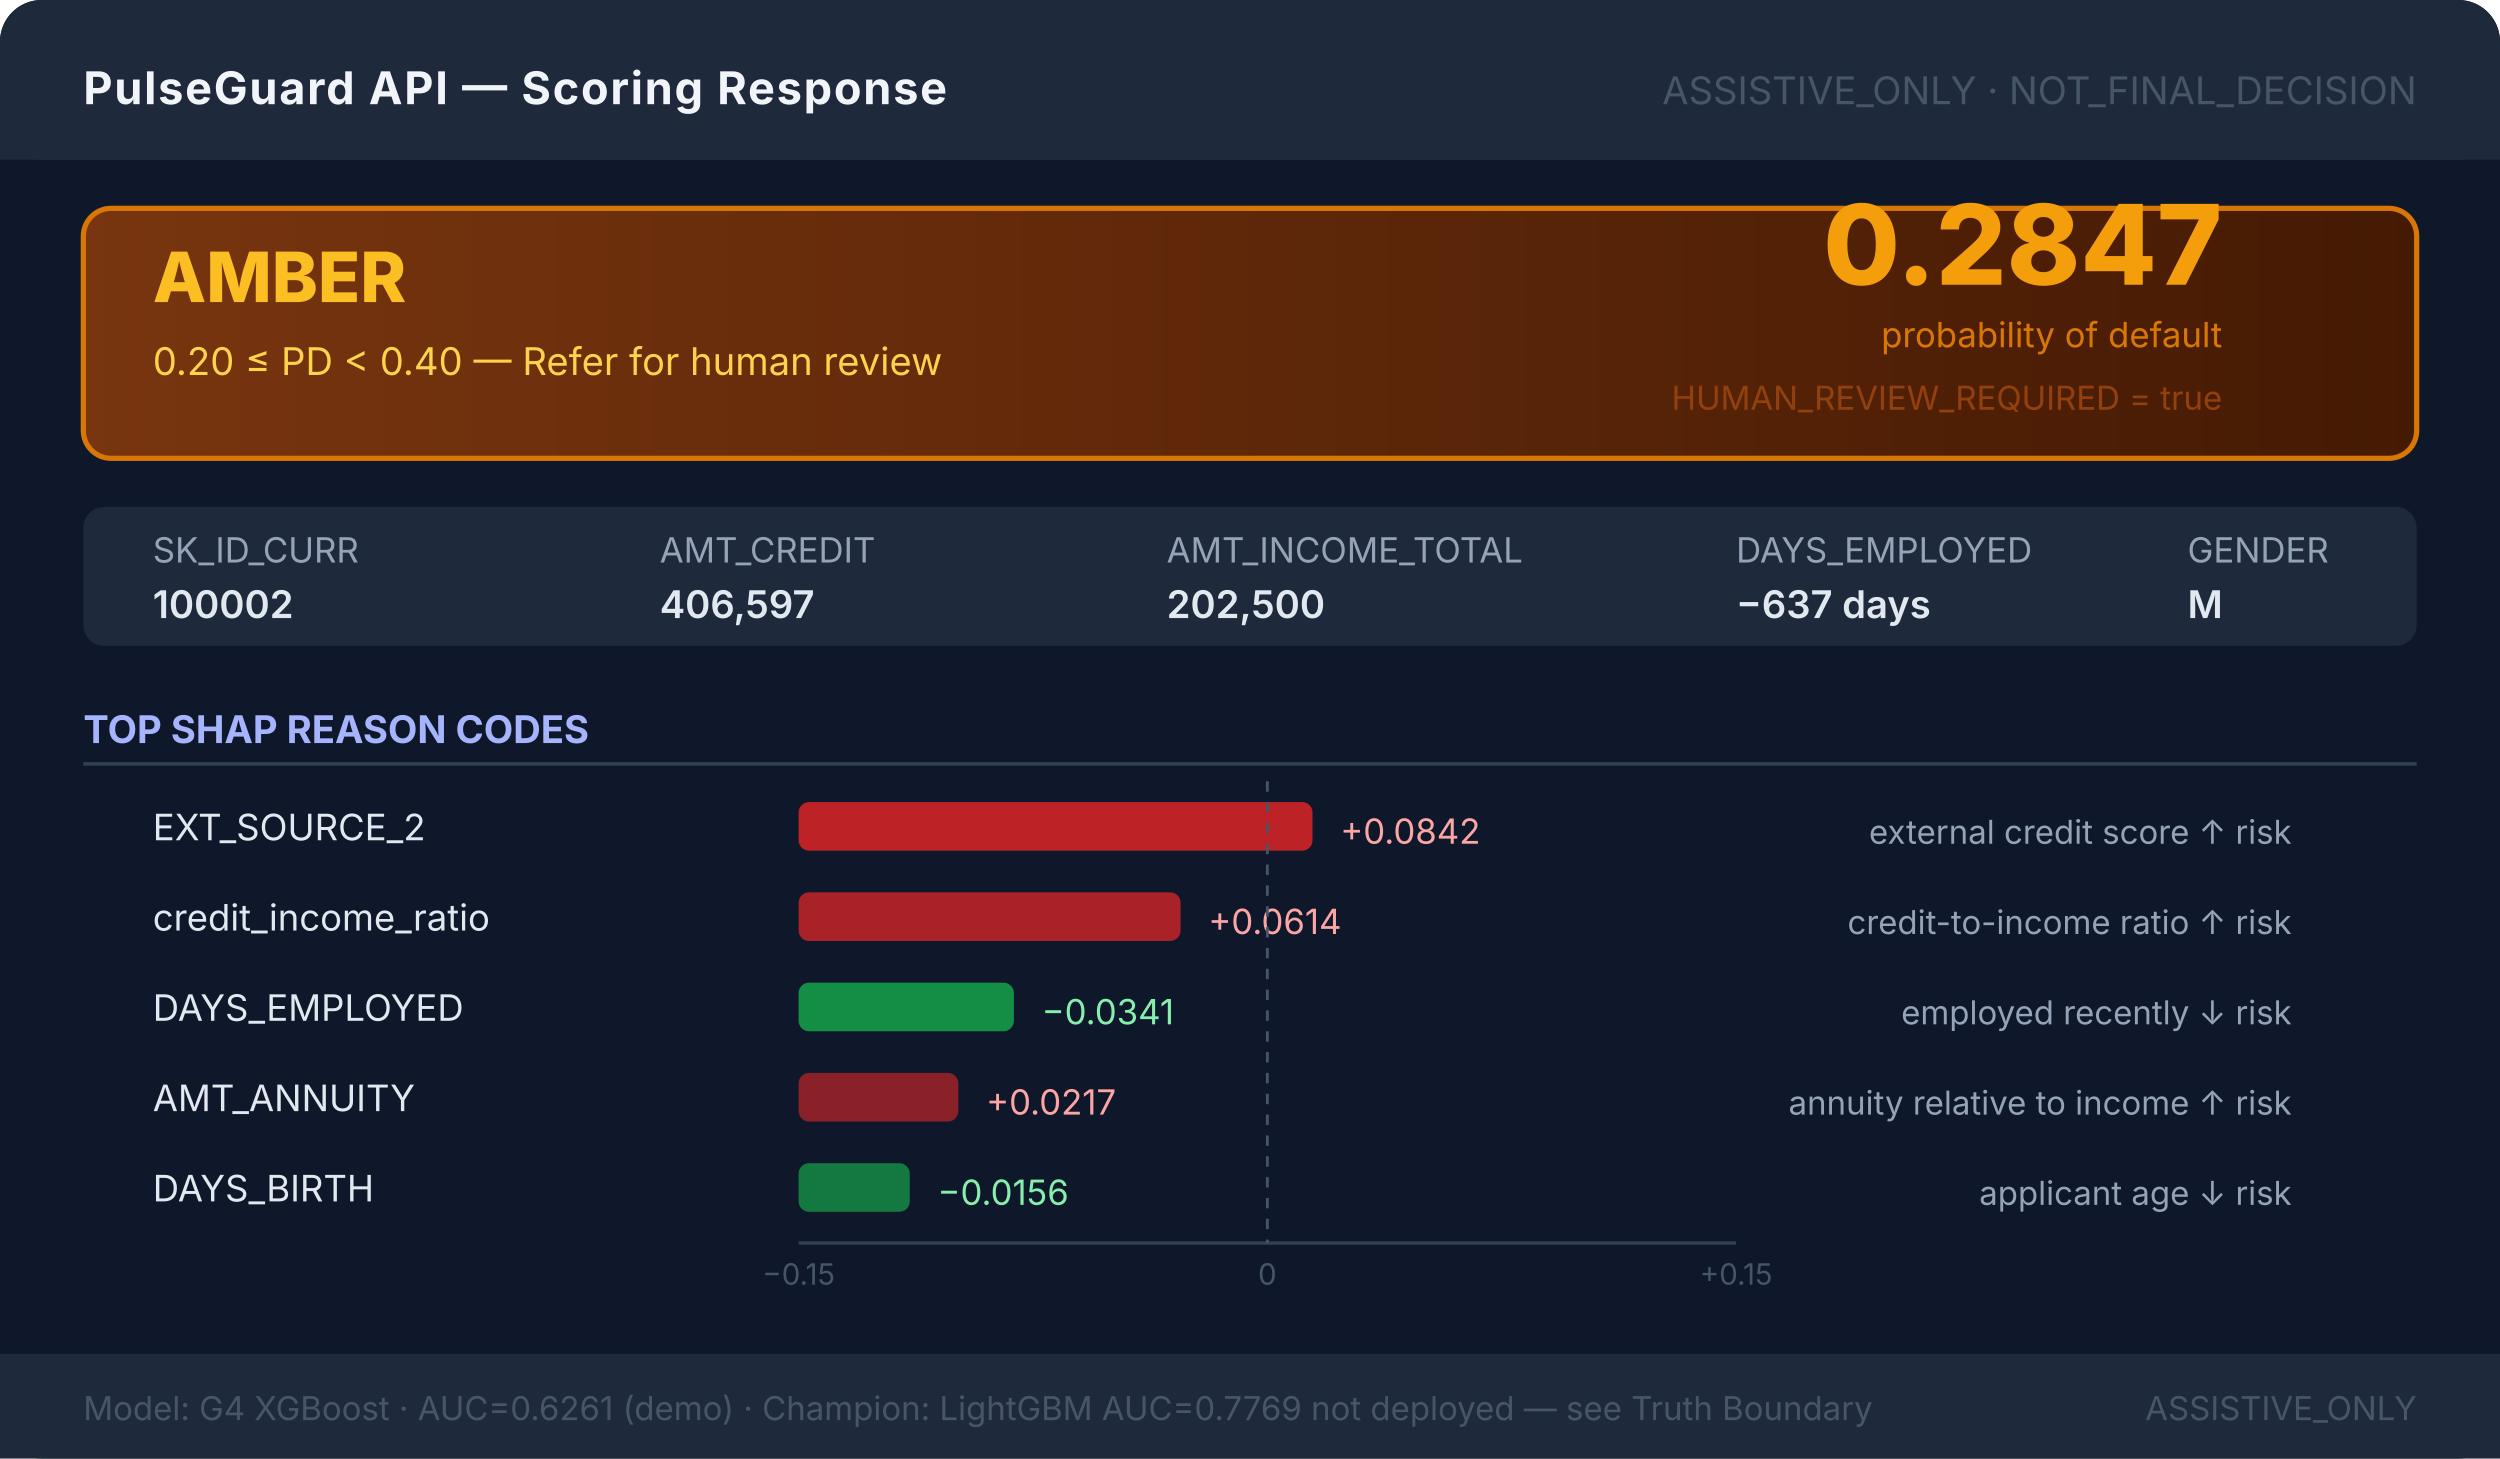
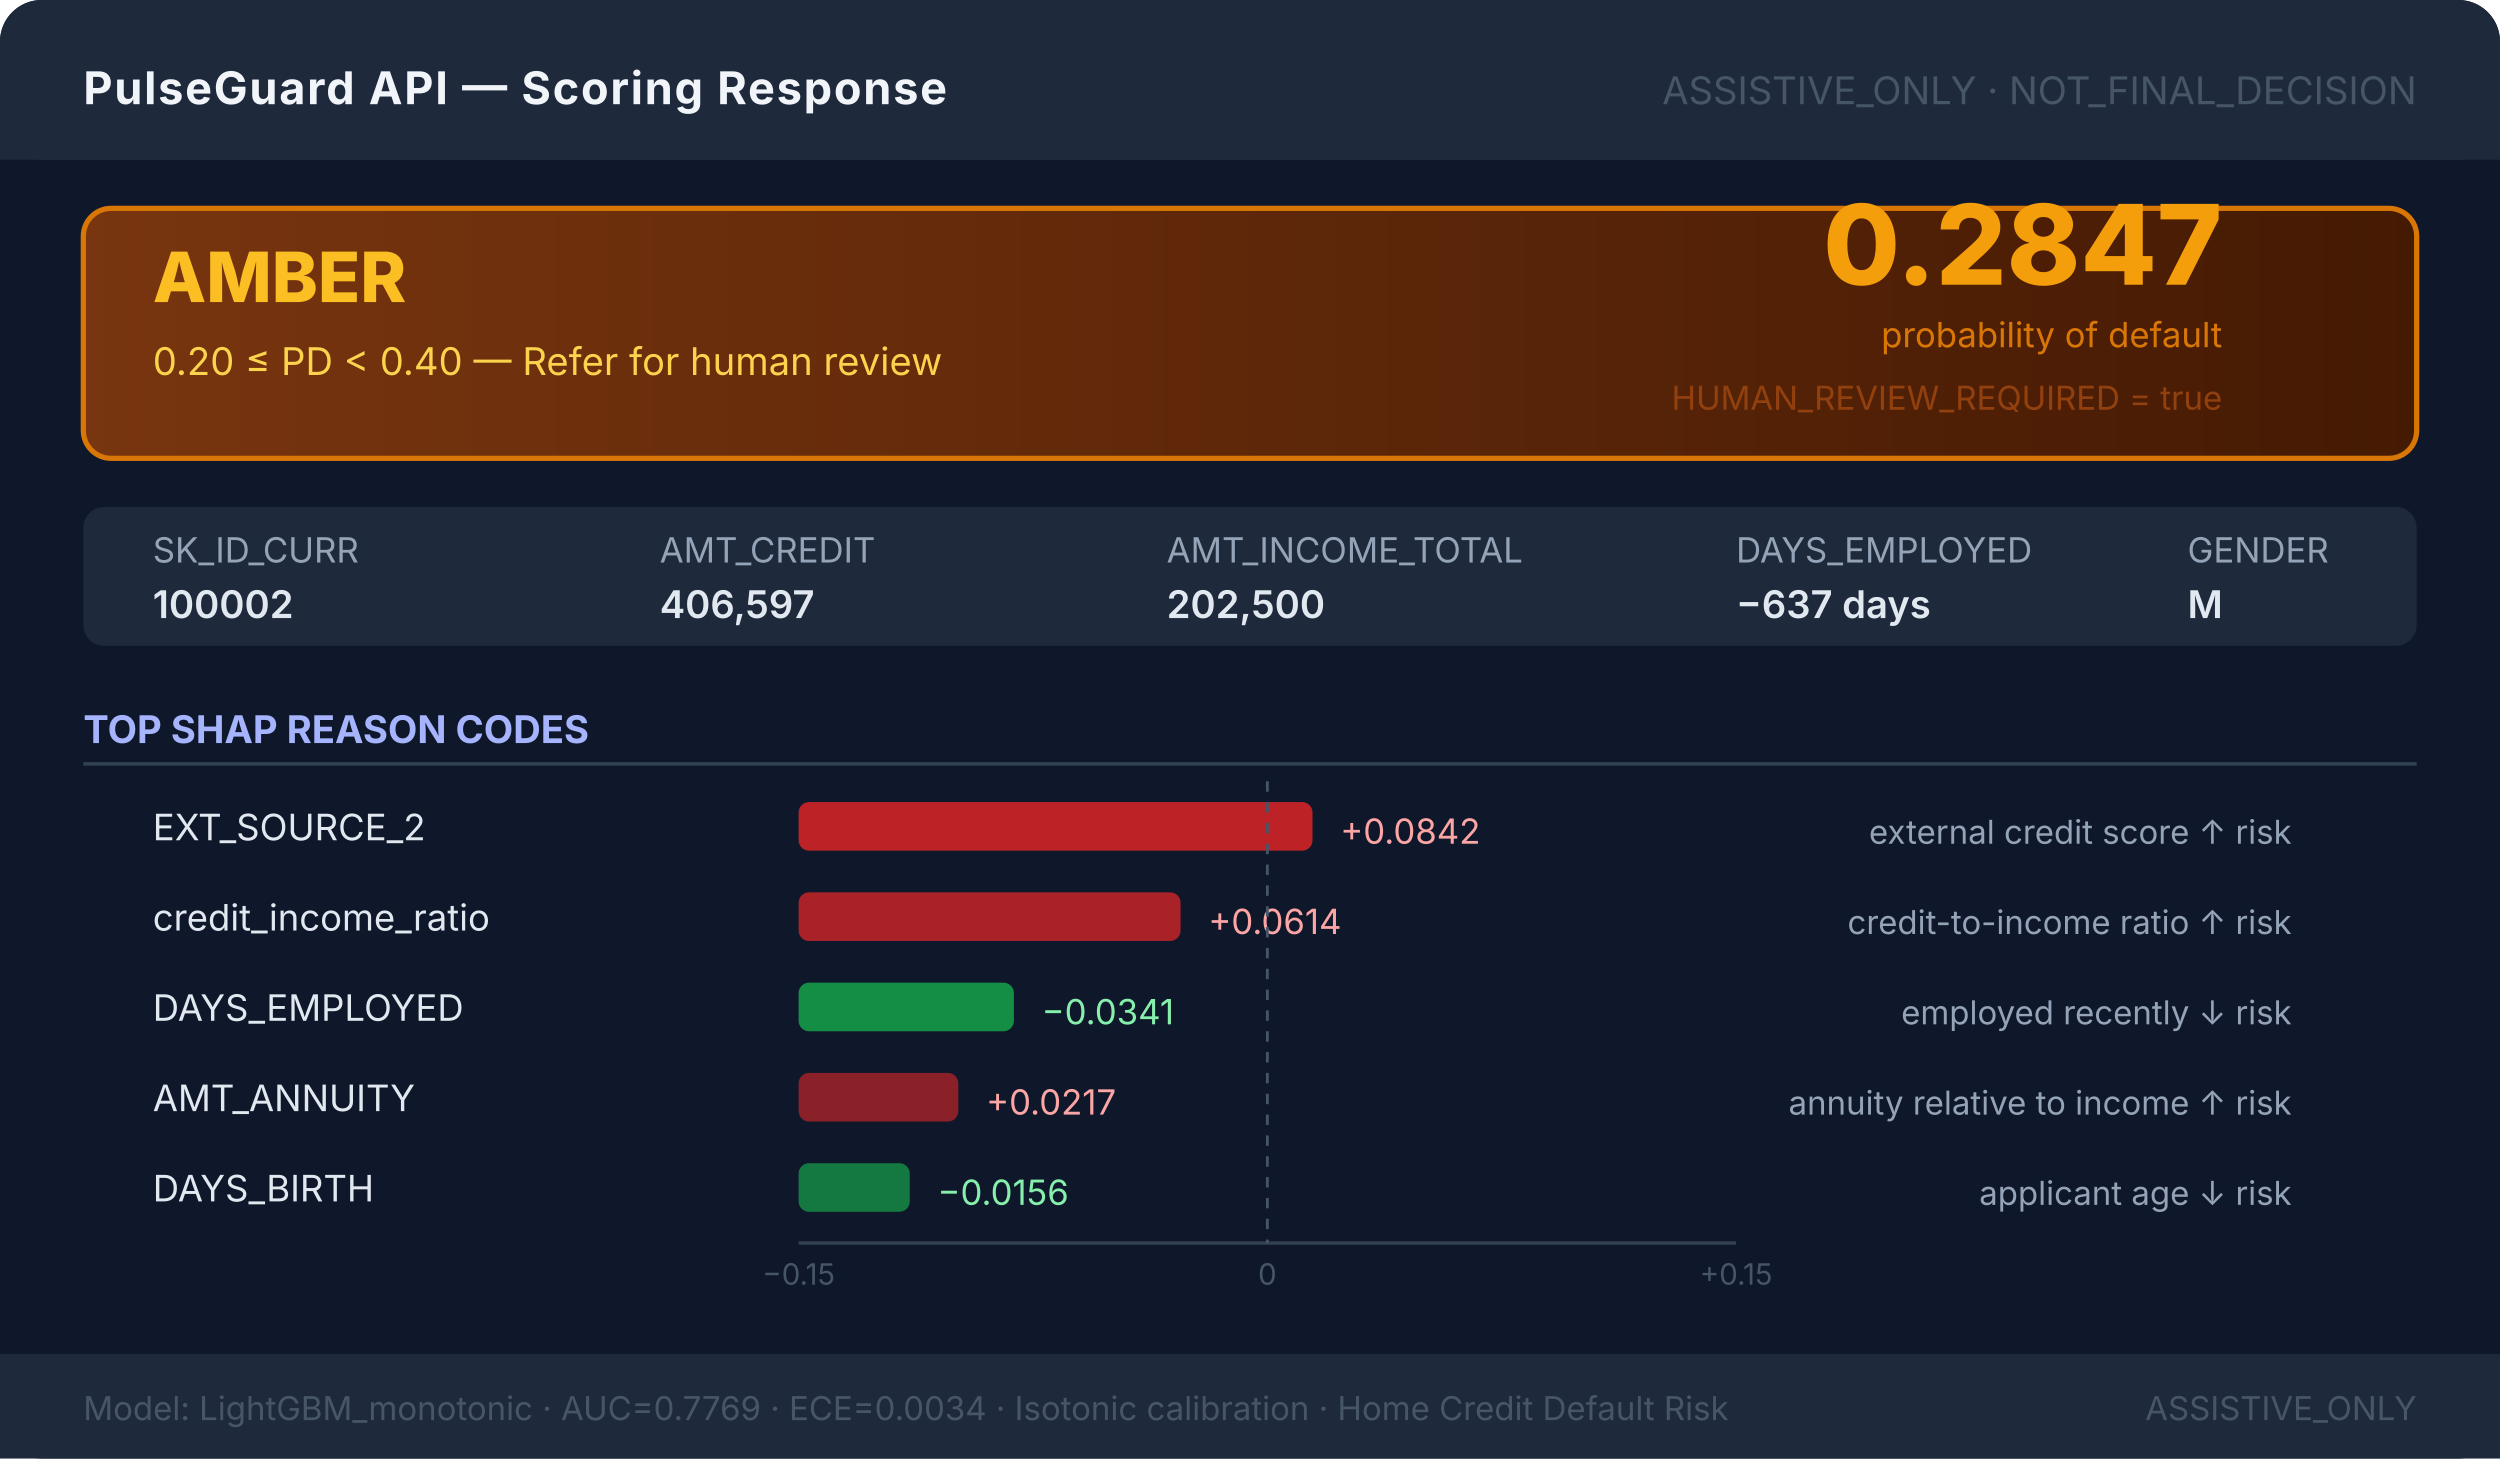
<svg xmlns="http://www.w3.org/2000/svg" viewBox="0 0 720 420" font-family="system-ui, -apple-system, monospace">
  <defs>
    <linearGradient id="amber-grad" x1="0%" y1="0%" x2="100%" y2="0%">
      <stop offset="0%" style="stop-color:#78350f;stop-opacity:1" />
      <stop offset="100%" style="stop-color:#451a03;stop-opacity:1" />
    </linearGradient>
  </defs>
  <rect width="720" height="420" fill="#0f172a" rx="12" />
  <rect x="0" y="0" width="720" height="46" fill="#1e293b" rx="12" />
  <rect x="0" y="32" width="720" height="14" fill="#1e293b" />
  <text x="24" y="30" font-size="13" font-weight="700" fill="#f1f5f9" letter-spacing="0.5">PulseGuard API — Scoring Response</text>
  <text x="696" y="30" text-anchor="end" font-size="11" fill="#475569">ASSISTIVE_ONLY · NOT_FINAL_DECISION</text>
  <rect x="24" y="60" width="672" height="72" rx="8" fill="url(#amber-grad)" stroke="#d97706" stroke-width="1.5" />
  <text x="44" y="87" font-size="20" font-weight="800" fill="#fbbf24">AMBER</text>
  <text x="44" y="108" font-size="11" fill="#fcd34d">0.20 ≤ PD &lt; 0.40 — Refer for human review</text>
  <text x="640" y="82" text-anchor="end" font-size="32" font-weight="800" fill="#f59e0b">0.2847</text>
  <text x="640" y="100" text-anchor="end" font-size="10" fill="#d97706">probability of default</text>
  <text x="640" y="118" text-anchor="end" font-size="9.5" fill="#92400e">HUMAN_REVIEW_REQUIRED = true</text>
  <rect x="24" y="146" width="672" height="40" rx="6" fill="#1e293b" />
  <text x="44" y="162" font-size="10" fill="#94a3b8">SK_ID_CURR</text>
  <text x="44" y="178" font-size="11" font-weight="600" fill="#e2e8f0">100002</text>
  <text x="190" y="162" font-size="10" fill="#94a3b8">AMT_CREDIT</text>
  <text x="190" y="178" font-size="11" font-weight="600" fill="#e2e8f0">406,597</text>
  <text x="336" y="162" font-size="10" fill="#94a3b8">AMT_INCOME_TOTAL</text>
  <text x="336" y="178" font-size="11" font-weight="600" fill="#e2e8f0">202,500</text>
  <text x="500" y="162" font-size="10" fill="#94a3b8">DAYS_EMPLOYED</text>
  <text x="500" y="178" font-size="11" font-weight="600" fill="#e2e8f0">−637 days</text>
  <text x="630" y="162" font-size="10" fill="#94a3b8">GENDER</text>
  <text x="630" y="178" font-size="11" font-weight="600" fill="#e2e8f0">M</text>
  <text x="24" y="214" font-size="11" font-weight="700" fill="#a5b4fc">TOP SHAP REASON CODES</text>
  <line x1="24" y1="220" x2="696" y2="220" stroke="#334155" stroke-width="1" />
  <text x="44" y="242" font-size="10.5" fill="#e2e8f0">EXT_SOURCE_2</text>
  <rect x="230" y="231" width="148" height="14" rx="3" fill="#dc2626" opacity="0.85" />
  <text x="386" y="243" font-size="10" fill="#fca5a5">+0.0842</text>
  <text x="660" y="243" text-anchor="end" font-size="9.5" fill="#94a3b8">external credit score ↑ risk</text>
  <text x="44" y="268" font-size="10.5" fill="#e2e8f0">credit_income_ratio</text>
  <rect x="230" y="257" width="110" height="14" rx="3" fill="#dc2626" opacity="0.75" />
  <text x="348" y="269" font-size="10" fill="#fca5a5">+0.0614</text>
  <text x="660" y="269" text-anchor="end" font-size="9.5" fill="#94a3b8">credit-to-income ratio ↑ risk</text>
  <text x="44" y="294" font-size="10.5" fill="#e2e8f0">DAYS_EMPLOYED</text>
  <rect x="230" y="283" width="62" height="14" rx="3" fill="#16a34a" opacity="0.85" />
  <text x="300" y="295" font-size="10" fill="#86efac">−0.0341</text>
  <text x="660" y="295" text-anchor="end" font-size="9.5" fill="#94a3b8">employed recently ↓ risk</text>
  <text x="44" y="320" font-size="10.5" fill="#e2e8f0">AMT_ANNUITY</text>
  <rect x="230" y="309" width="46" height="14" rx="3" fill="#dc2626" opacity="0.6" />
  <text x="284" y="321" font-size="10" fill="#fca5a5">+0.0217</text>
  <text x="660" y="321" text-anchor="end" font-size="9.5" fill="#94a3b8">annuity relative to income ↑ risk</text>
  <text x="44" y="346" font-size="10.5" fill="#e2e8f0">DAYS_BIRTH</text>
  <rect x="230" y="335" width="32" height="14" rx="3" fill="#16a34a" opacity="0.7" />
  <text x="270" y="347" font-size="10" fill="#86efac">−0.0156</text>
  <text x="660" y="347" text-anchor="end" font-size="9.5" fill="#94a3b8">applicant age ↓ risk</text>
  <line x1="230" y1="358" x2="500" y2="358" stroke="#334155" stroke-width="1" />
  <text x="230" y="370" text-anchor="middle" font-size="8.5" fill="#475569">−0.15</text>
  <text x="365" y="370" text-anchor="middle" font-size="8.5" fill="#475569">0</text>
  <text x="500" y="370" text-anchor="middle" font-size="8.5" fill="#475569">+0.15</text>
  <line x1="365" y1="225" x2="365" y2="358" stroke="#475569" stroke-width="0.8" stroke-dasharray="3,3" />
  <rect x="0" y="390" width="720" height="30" fill="#1e293b" rx="0" />
  <rect x="0" y="390" width="720" height="30" fill="#1e293b" />
  <rect x="0" y="408" width="720" height="12" fill="#1e293b" rx="12" />
-   <text x="24" y="409" font-size="9.5" fill="#475569">Model: G4 XGBoost · AUC=0.6261 (demo) · Champion: LightGBM AUC=0.7769 not deployed — see Truth Boundary</text>
+   <text x="24" y="409" font-size="9.5" fill="#475569">Model: LightGBM_monotonic · AUC=0.7769 · ECE=0.0034 · Isotonic calibration · Home Credit Default Risk</text>
  <text x="696" y="409" text-anchor="end" font-size="9.5" fill="#475569">ASSISTIVE_ONLY</text>
</svg>
